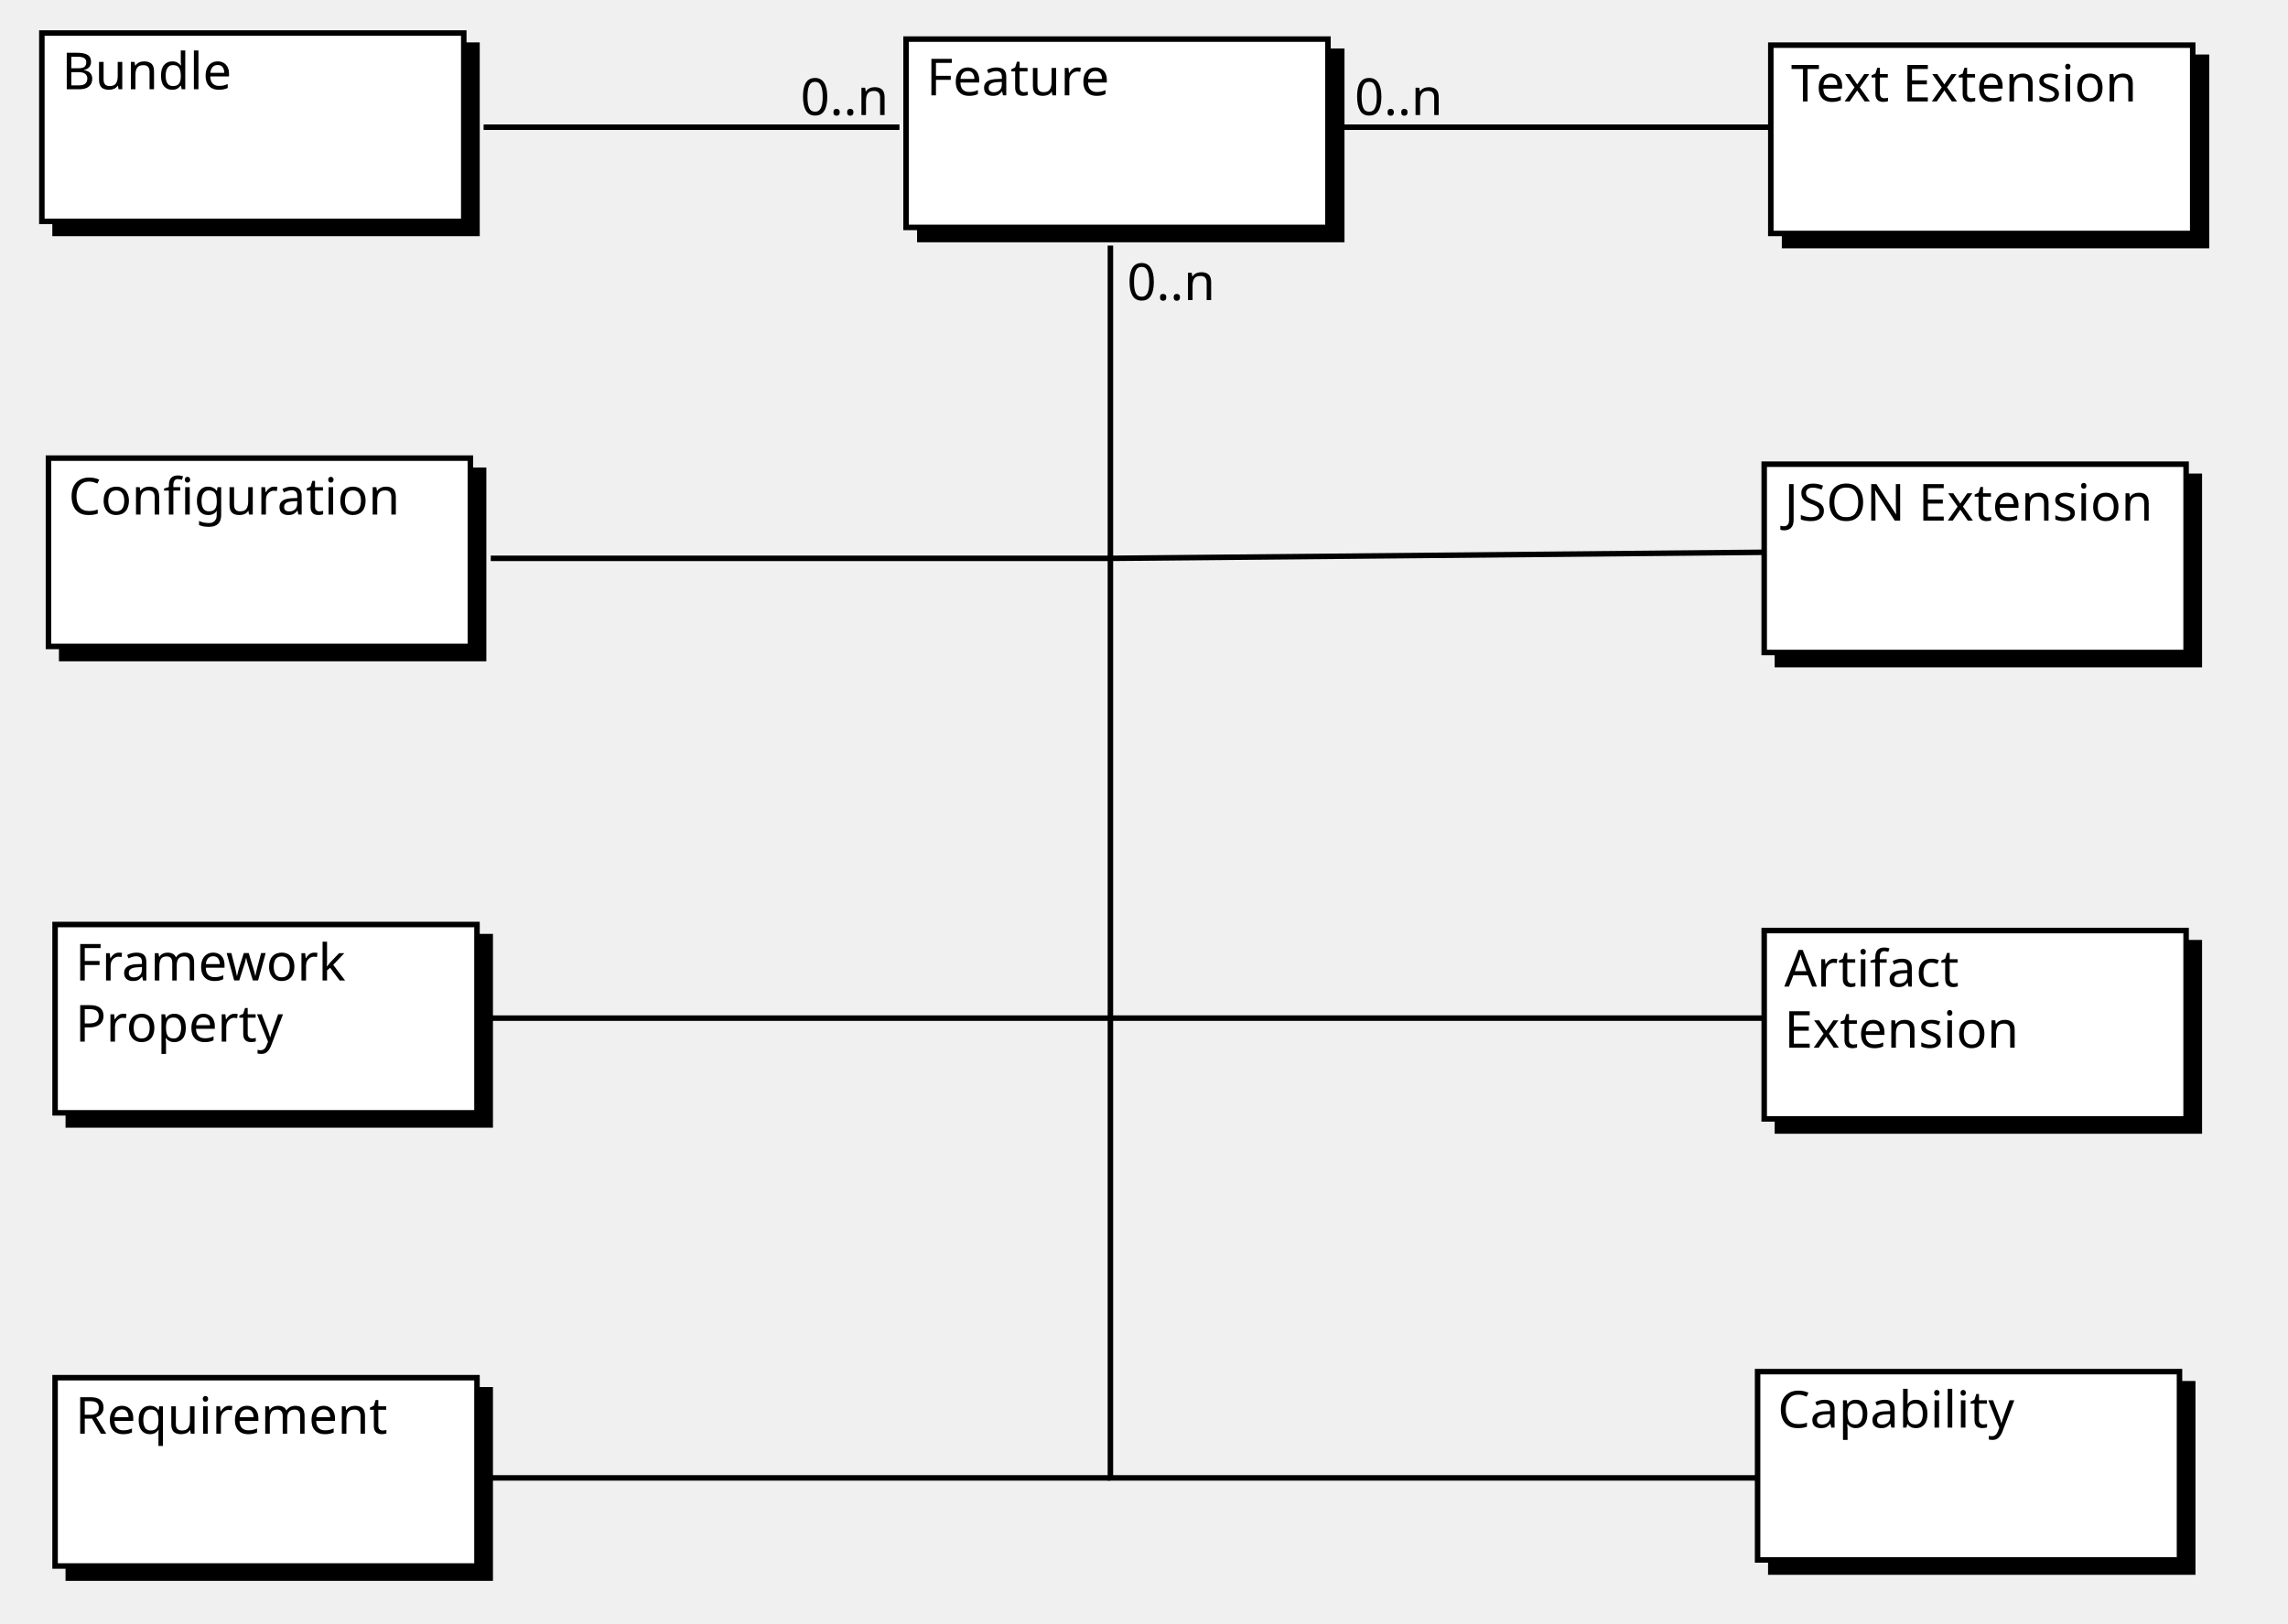
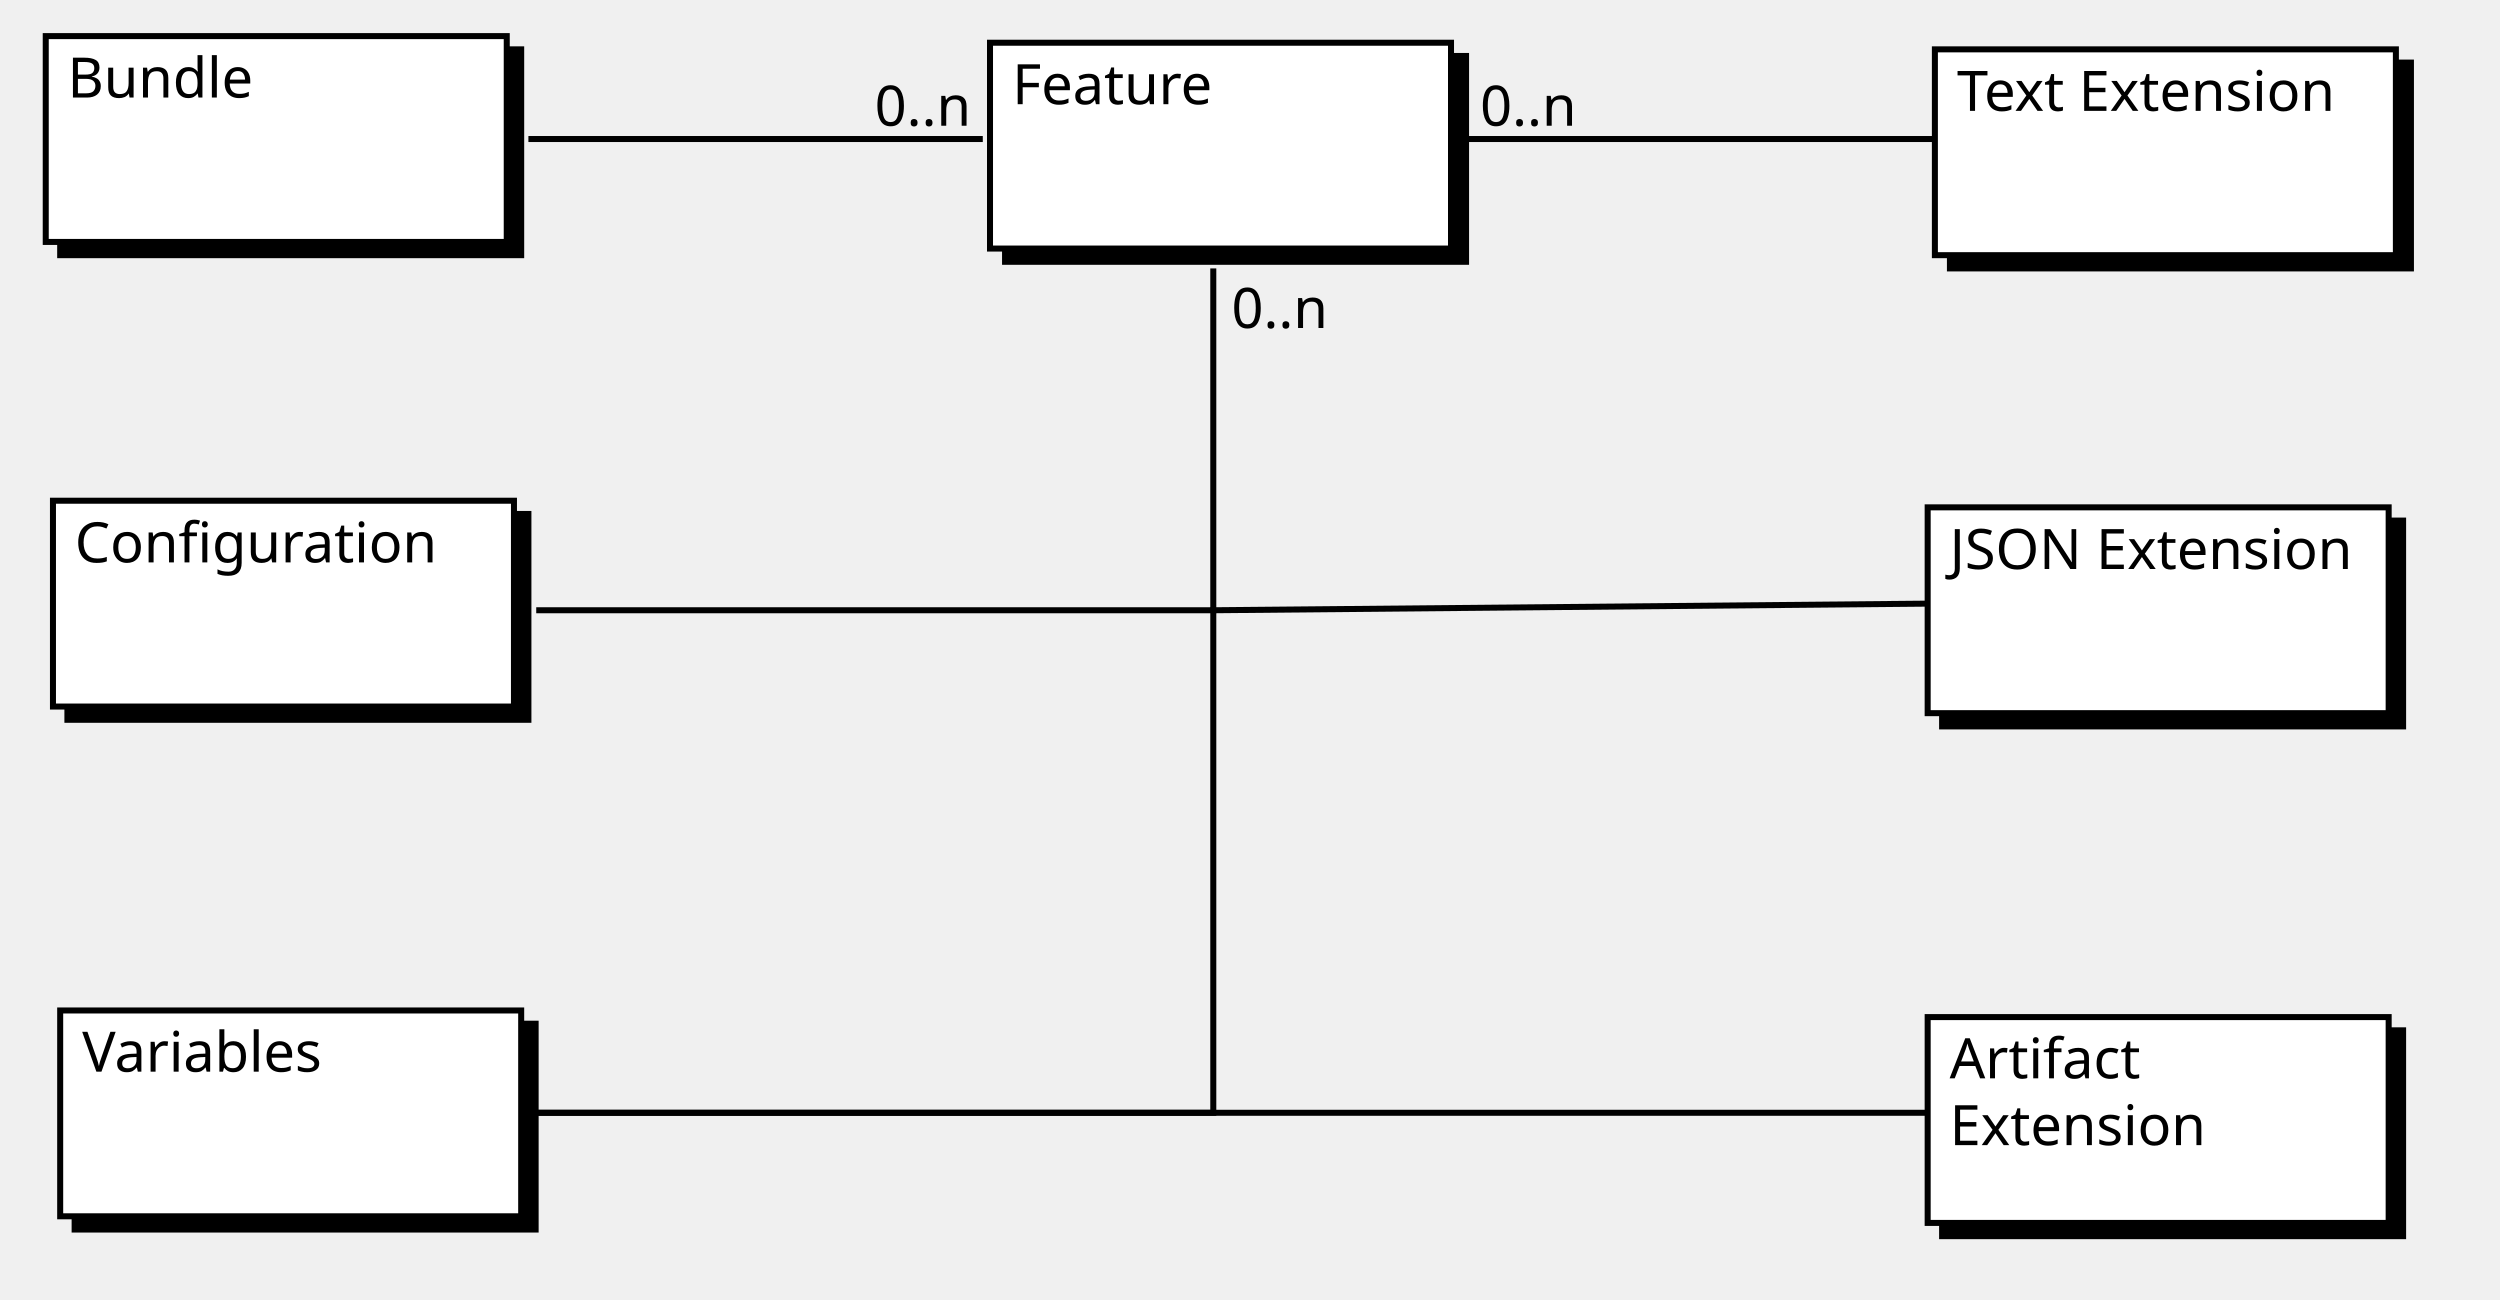
- <svg xmlns="http://www.w3.org/2000/svg" version="1.1" id="Layer_1" x="0px" y="0px" viewBox="0 0 415.4 294.8" style="enable-background:new 0 0 415.4 294.8;" xml:space="preserve">
+ <svg xmlns="http://www.w3.org/2000/svg" version="1.0" id="Layer_1" x="0px" y="0px" width="415.4px" height="215.9px" viewBox="0 0 415.4 215.9" style="enable-background:new 0 0 415.4 215.9;" xml:space="preserve">
  <style type="text/css">
	.st0{stroke:#000000;stroke-miterlimit:10;}
	.st1{fill:#FFFFFF;stroke:#000000;stroke-miterlimit:10;}
	.st2{font-family:'ProductusSemibold';}
	.st3{font-size:9.278px;}
	.st4{fill:none;stroke:#000000;stroke-miterlimit:10;}
	.st5{font-family:'ProductusBook';}
- 	.st6{fill-opacity:0;}
</style>
  <g>
    <rect x="167" y="9.3" class="st0" width="76.6" height="34.2" />
    <rect x="164.5" y="7.1" class="st1" width="76.6" height="34.2" />
    <text transform="matrix(1 0 0 1 168.1937 17.3141)" class="st2 st3">Feature</text>
  </g>
  <g>
    <rect x="12.4" y="170.1" class="st0" width="76.6" height="34.2" />
    <rect x="10" y="167.9" class="st1" width="76.6" height="34.2" />
-     <text transform="matrix(1 0 0 1 13.6555 178.0692)" class="st2 st3">Framework</text>
-     <text transform="matrix(1 0 0 1 13.6555 189.1692)" class="st2 st3">Property</text>
+     <text transform="matrix(1 0 0 1 13.6555 178.0692)" class="st2 st3">Variables</text>
  </g>
  <g>
    <rect x="11.2" y="85.4" class="st0" width="76.6" height="34.2" />
    <rect x="8.8" y="83.2" class="st1" width="76.6" height="34.2" />
    <text transform="matrix(1 0 0 1 12.435 93.4429)" class="st2 st3">Configuration</text>
  </g>
  <g>
    <rect x="10" y="8.2" class="st0" width="76.6" height="34.2" />
    <rect x="7.6" y="6" class="st1" width="76.6" height="34.2" />
    <text transform="matrix(1 0 0 1 11.2145 16.2096)" class="st2 st3">Bundle</text>
  </g>
  <g>
    <rect x="322.7" y="171.2" class="st0" width="76.6" height="34.2" />
    <rect x="320.3" y="169" class="st1" width="76.6" height="34.2" />
    <text transform="matrix(1 0 0 1 323.9524 179.1737)" class="st2 st3">Artifact</text>
    <text transform="matrix(1 0 0 1 323.9524 190.2737)" class="st2 st3">Extension</text>
  </g>
  <g>
    <rect x="324" y="10.4" class="st0" width="76.6" height="34.2" />
    <rect x="321.5" y="8.2" class="st1" width="76.6" height="34.2" />
    <text transform="matrix(1 0 0 1 325.1729 18.4186)" class="st2 st3">Text Extension</text>
  </g>
  <g>
    <rect x="322.7" y="86.5" class="st0" width="76.6" height="34.2" />
    <rect x="320.3" y="84.3" class="st1" width="76.6" height="34.2" />
    <text transform="matrix(1 0 0 1 323.9523 94.5474)" class="st2 st3">JSON Extension</text>
  </g>
  <path class="st4" d="M341.3,159.9" />
  <line class="st4" x1="87.8" y1="23.1" x2="163.3" y2="23.1" />
  <polyline class="st4" points="89.1,101.4 201.6,101.4 201.6,44.6 " />
  <line class="st4" x1="242.7" y1="23.1" x2="321.5" y2="23.1" />
  <polyline class="st4" points="320.3,100.3 201.6,101.4 201.6,184.9 89.1,184.9 " />
-   <polyline class="st4" points="320.3,184.9 201.6,184.9 201.6,268.4 319.1,268.4 " />
  <text transform="matrix(1 0 0 1 145.3354 20.8933)" class="st5 st3">0..n </text>
  <text transform="matrix(1 0 0 1 204.6255 54.498)" class="st5 st3">0..n </text>
  <text transform="matrix(1 0 0 1 245.9385 20.8938)" class="st5 st3">0..n </text>
-   <circle class="st6" cx="142.1" cy="74.6" r="14.7" />
-   <g>
-     <rect x="12.4" y="252.4" class="st0" width="76.6" height="34.2" />
-     <rect x="10" y="250.2" class="st1" width="76.6" height="34.2" />
-     <text transform="matrix(1 0 0 1 13.6555 260.3692)" class="st2 st3">Requirement</text>
-   </g>
-   <g>
-     <rect x="321.5" y="251.3" class="st0" width="76.6" height="34.2" />
-     <rect x="319.1" y="249.1" class="st1" width="76.6" height="34.2" />
-     <text transform="matrix(1 0 0 1 322.7555 259.2692)" class="st2 st3">Capability</text>
-   </g>
-   <line class="st4" x1="201.6" y1="268.4" x2="89.1" y2="268.4" />
  <path class="st4" d="M518.7-10" />
+   <polyline class="st4" points="320.3,184.9 201.6,184.9 201.6,184.9 89.1,184.9 " />
</svg>
